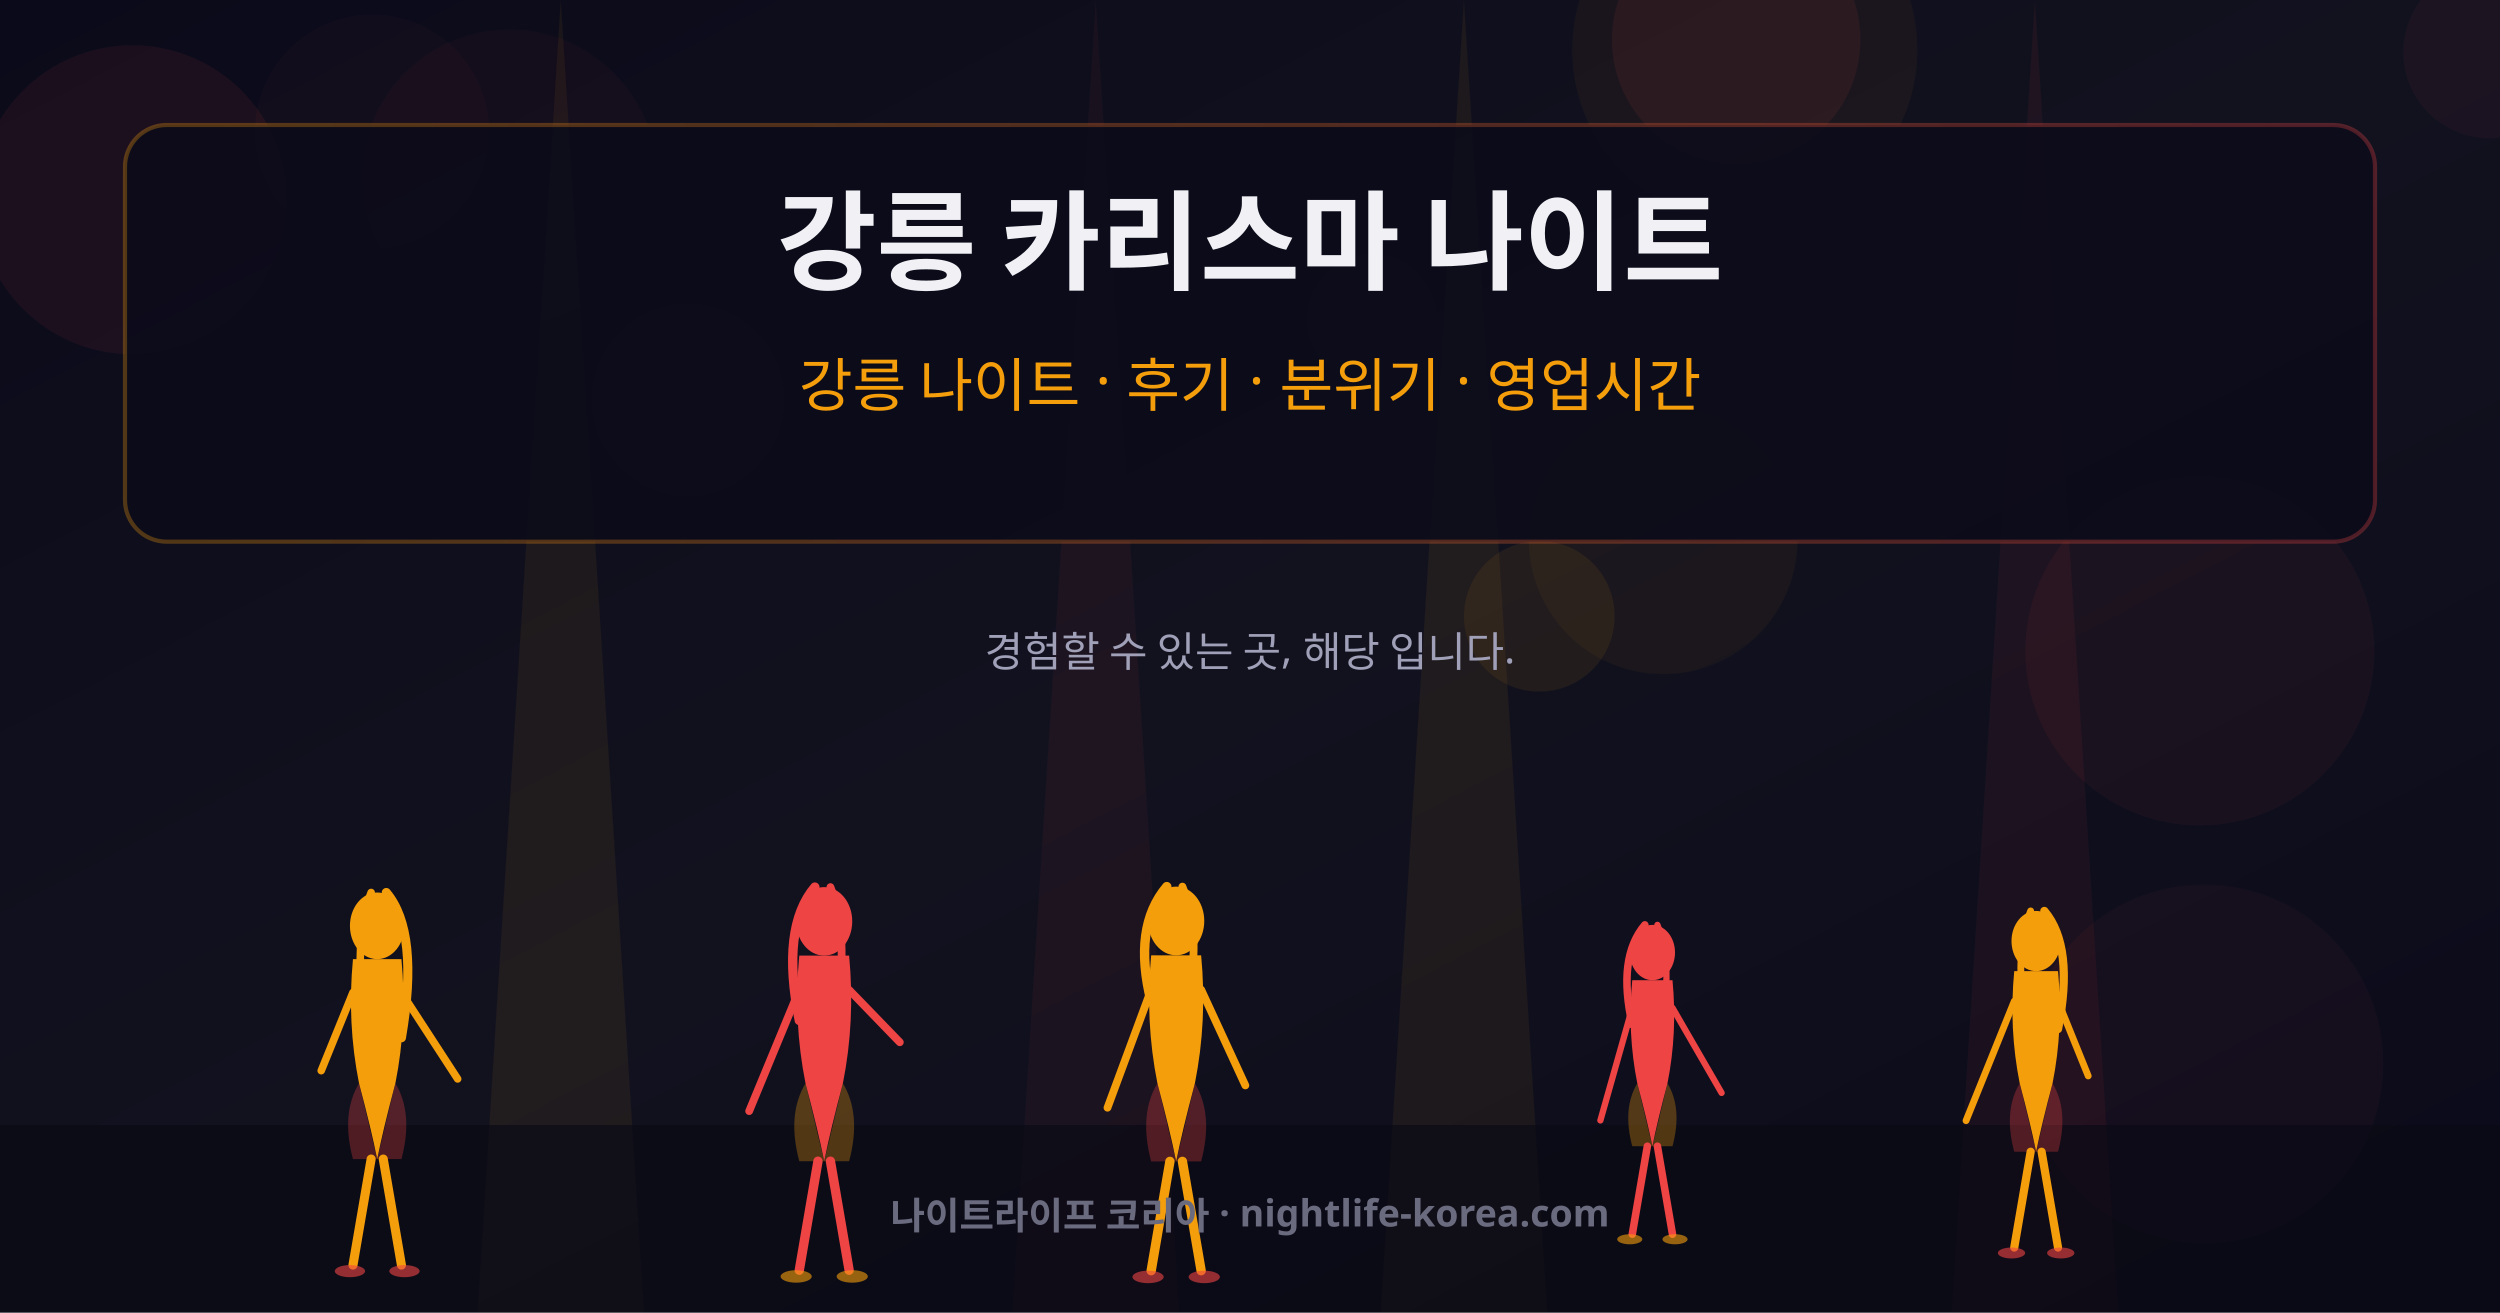
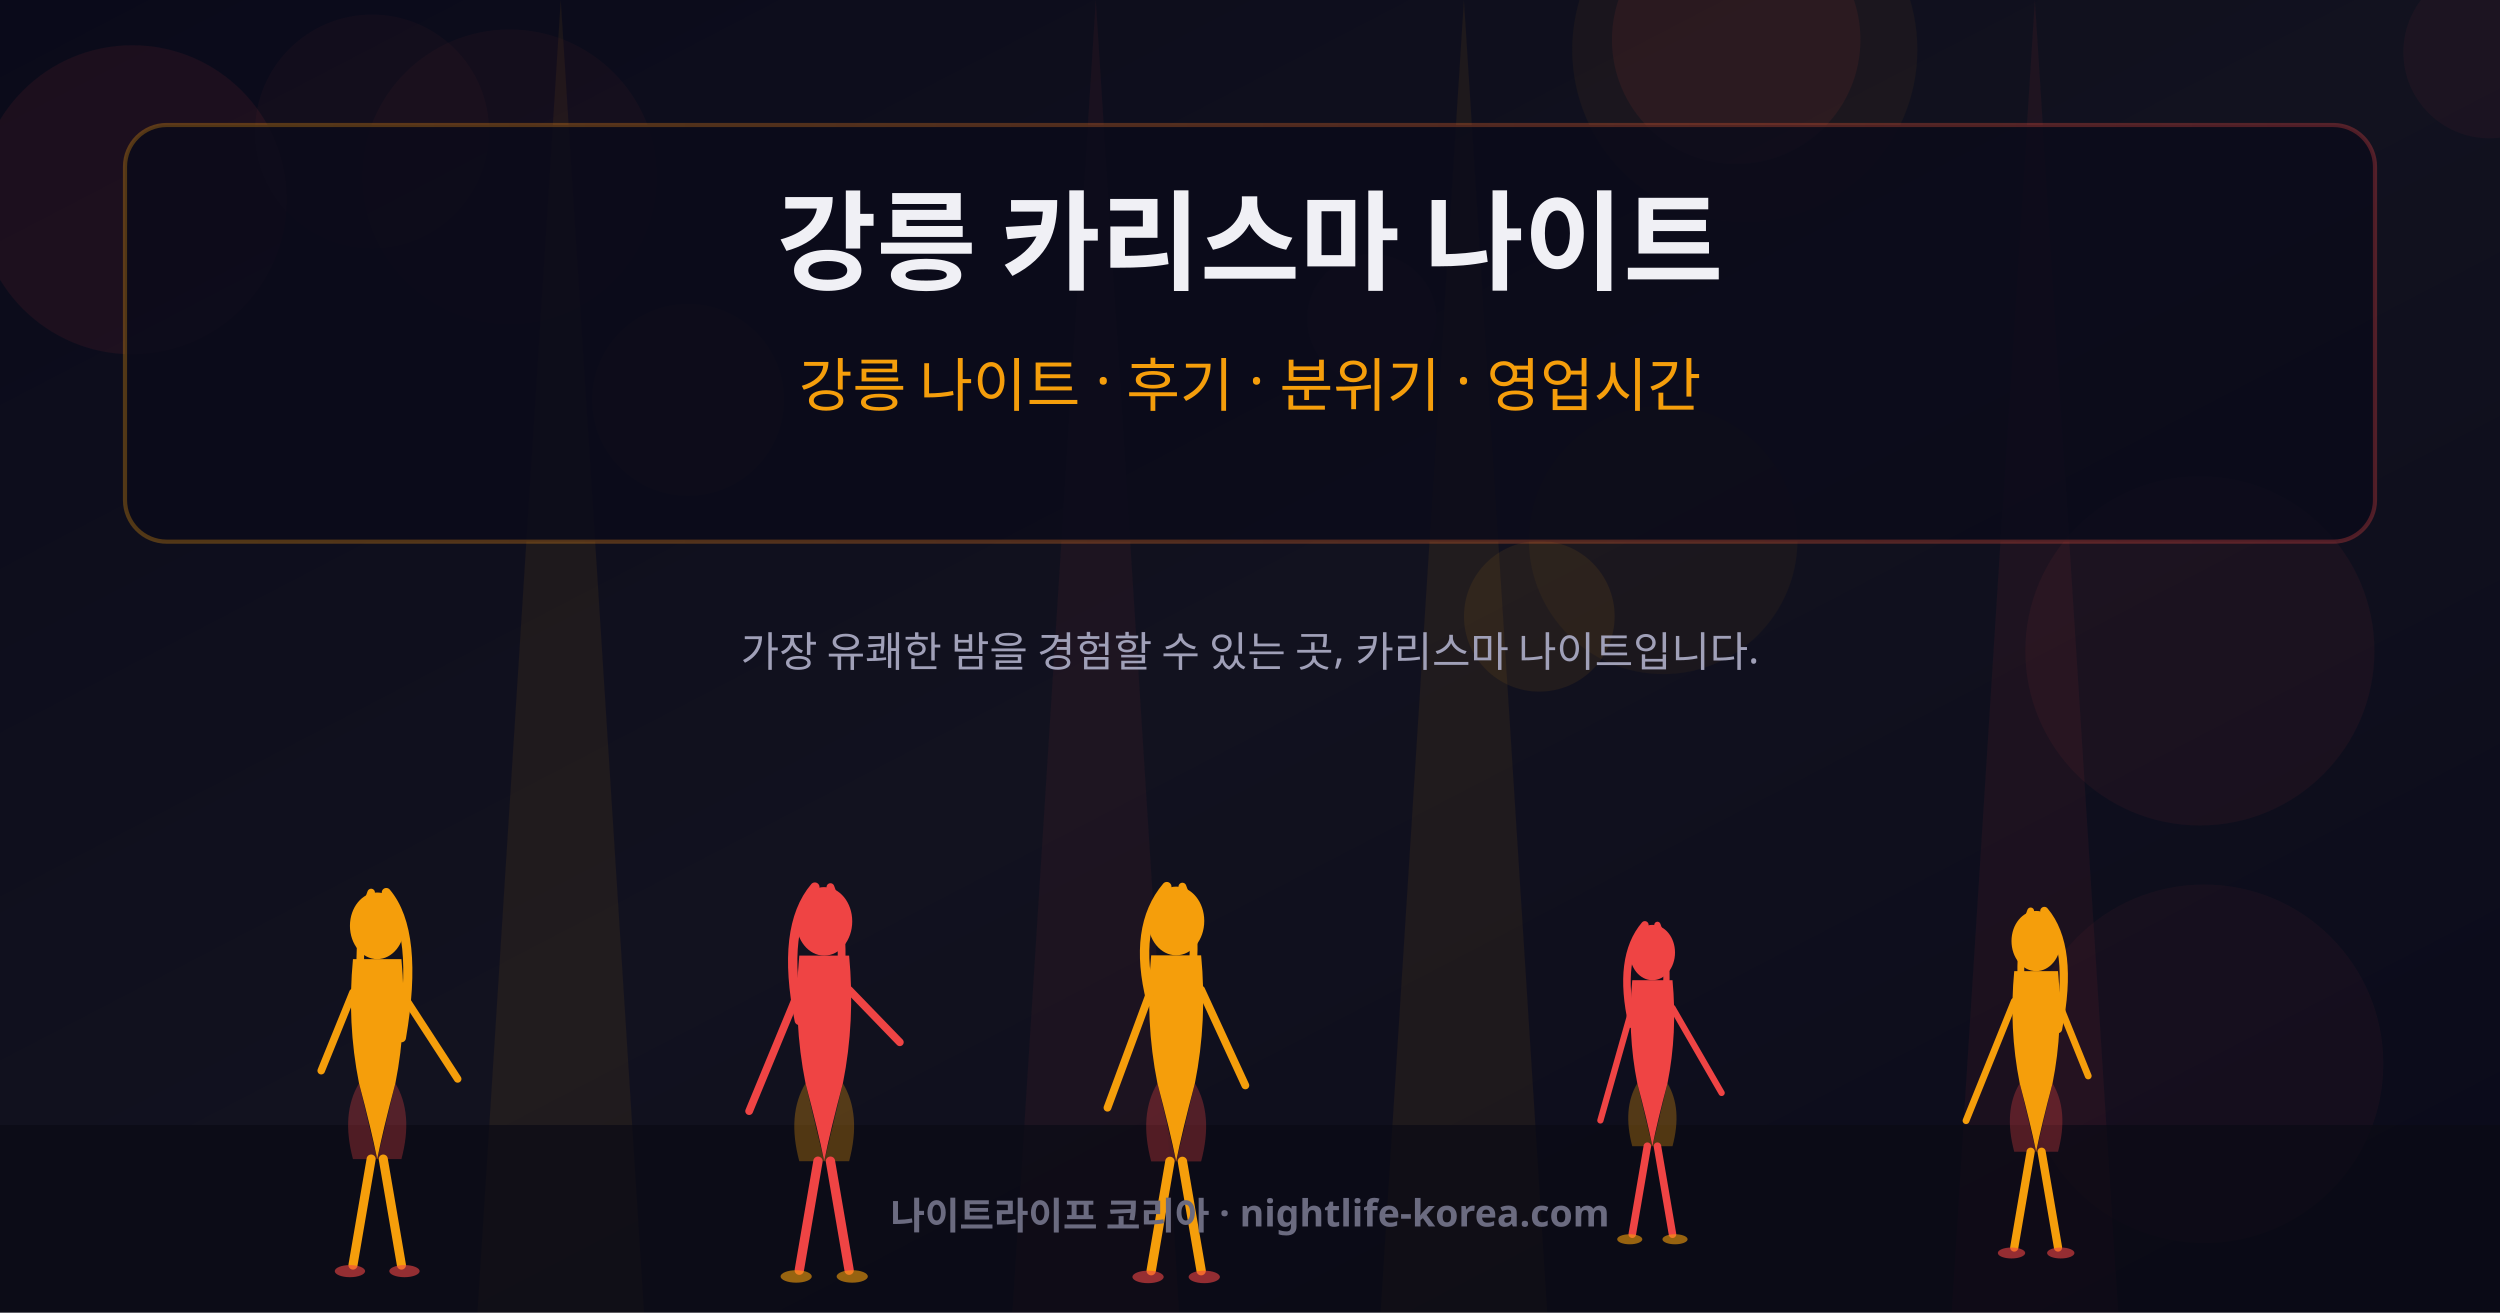
<svg xmlns="http://www.w3.org/2000/svg" viewBox="0 0 1200 630" width="1200" height="630">
  <defs>
    <linearGradient id="ogbg" x1="0%" y1="0%" x2="100%" y2="100%">
      <stop offset="0%" style="stop-color:#0a0a1a" />
      <stop offset="50%" style="stop-color:#12121f" />
      <stop offset="100%" style="stop-color:#0a0a1a" />
    </linearGradient>
    <linearGradient id="ogtxt" x1="0%" y1="0%" x2="100%" y2="0%">
      <stop offset="0%" style="stop-color:#f59e0b" />
      <stop offset="100%" style="stop-color:#ef4444" />
    </linearGradient>
  </defs>
  <rect width="1200" height="630" fill="url(#ogbg)" />
  <polygon points="269.158,0 229.158,630 309.158,630" fill="#f59e0b" opacity="0.068" />
  <polygon points="525.979,0 485.979,630 565.979,630" fill="#ef4444" opacity="0.058" />
  <polygon points="702.677,0 662.677,630 742.677,630" fill="#f59e0b" opacity="0.067" />
  <polygon points="976.74,0 936.74,630 1016.74,630" fill="#ef4444" opacity="0.064" />
  <circle cx="330.255" cy="191.917" r="46.043" fill="#f59e0b" opacity="0.056" />
  <circle cx="833.372" cy="19.074" r="59.627" fill="#ef4444" opacity="0.078" />
  <circle cx="738.871" cy="295.818" r="36.162" fill="#f59e0b" opacity="0.077" />
  <circle cx="837.503" cy="23.863" r="82.834" fill="#f59e0b" opacity="0.047" />
  <circle cx="798.328" cy="259.105" r="64.476" fill="#f59e0b" opacity="0.044" />
  <circle cx="1057.947" cy="510.624" r="86.039" fill="#ef4444" opacity="0.043" />
  <circle cx="1194.944" cy="25.053" r="41.325" fill="#ef4444" opacity="0.049" />
  <circle cx="244.565" cy="84.843" r="70.705" fill="#ef4444" opacity="0.039" />
  <circle cx="178.591" cy="63.137" r="56.145" fill="#ef4444" opacity="0.032" />
  <circle cx="63.499" cy="95.888" r="74.176" fill="#ef4444" opacity="0.075" />
  <circle cx="658.477" cy="153.028" r="30.995" fill="#ef4444" opacity="0.044" />
  <circle cx="1055.942" cy="312.445" r="83.782" fill="#ef4444" opacity="0.057" />
  <rect x="0" y="540" width="1200" height="90" fill="#0a0a14" opacity="0.7" />
  <g transform="translate(181.0564,520) scale(1.453953)">
    <ellipse cx="0" cy="-52" rx="9" ry="11" fill="#f59e0b" />
    <path d="M3,-63 Q14,-50 8,-15.049" stroke="#f59e0b" stroke-width="3" fill="none" stroke-linecap="round" />
    <path d="M-2,-63 Q-8,-48 -4,-18.049" stroke="#f59e0b" stroke-width="2.5" fill="none" stroke-linecap="round" />
    <path d="M-8,-41 Q-10,-20 -6,0 Q-2,15 0,25 Q2,15 6,0 Q10,-20 8,-41 Z" fill="#f59e0b" />
    <path d="M-6,0 Q-12,10 -8,25 L0,25 Z" fill="#ef4444" opacity="0.3" />
    <path d="M6,0 Q12,10 8,25 L0,25 Z" fill="#ef4444" opacity="0.3" />
    <line x1="-2" y1="25" x2="-8" y2="60" stroke="#f59e0b" stroke-width="3" stroke-linecap="round" />
    <line x1="2" y1="25" x2="8" y2="60" stroke="#f59e0b" stroke-width="3" stroke-linecap="round" />
    <ellipse cx="-9" cy="62" rx="5" ry="2" fill="#ef4444" opacity="0.6" />
    <ellipse cx="9" cy="62" rx="5" ry="2" fill="#ef4444" opacity="0.6" />
    <line x1="-8" y1="-30" x2="-18.48" y2="-4.183" stroke="#f59e0b" stroke-width="2.5" stroke-linecap="round" />
    <line x1="8" y1="-30" x2="26.561" y2="-1.456" stroke="#f59e0b" stroke-width="2.5" stroke-linecap="round" />
  </g>
  <g transform="translate(395.6174,520) scale(1.495078)">
    <ellipse cx="0" cy="-52" rx="9" ry="11" fill="#ef4444" />
    <path d="M-3,-63 Q-14,-50 -8,-20.203" stroke="#ef4444" stroke-width="3" fill="none" stroke-linecap="round" />
    <path d="M2,-63 Q8,-48 4,-23.203" stroke="#ef4444" stroke-width="2.5" fill="none" stroke-linecap="round" />
    <path d="M-8,-41 Q-10,-20 -6,0 Q-2,15 0,25 Q2,15 6,0 Q10,-20 8,-41 Z" fill="#ef4444" />
    <path d="M-6,0 Q-12,10 -8,25 L0,25 Z" fill="#f59e0b" opacity="0.3" />
    <path d="M6,0 Q12,10 8,25 L0,25 Z" fill="#f59e0b" opacity="0.3" />
    <line x1="-2" y1="25" x2="-8" y2="60" stroke="#ef4444" stroke-width="3" stroke-linecap="round" />
    <line x1="2" y1="25" x2="8" y2="60" stroke="#ef4444" stroke-width="3" stroke-linecap="round" />
    <ellipse cx="-9" cy="62" rx="5" ry="2" fill="#f59e0b" opacity="0.6" />
    <ellipse cx="9" cy="62" rx="5" ry="2" fill="#f59e0b" opacity="0.6" />
    <line x1="-8" y1="-30" x2="-24.092" y2="8.916" stroke="#ef4444" stroke-width="2.5" stroke-linecap="round" />
    <line x1="8" y1="-30" x2="24.272" y2="-13.193" stroke="#ef4444" stroke-width="2.5" stroke-linecap="round" />
  </g>
  <g transform="translate(564.5557,520) scale(1.498791)">
    <ellipse cx="0" cy="-52" rx="9" ry="11" fill="#f59e0b" />
    <path d="M-3,-63 Q-14,-50 -8,-26.159" stroke="#f59e0b" stroke-width="3" fill="none" stroke-linecap="round" />
    <path d="M2,-63 Q8,-48 4,-29.159" stroke="#f59e0b" stroke-width="2.5" fill="none" stroke-linecap="round" />
    <path d="M-8,-41 Q-10,-20 -6,0 Q-2,15 0,25 Q2,15 6,0 Q10,-20 8,-41 Z" fill="#f59e0b" />
    <path d="M-6,0 Q-12,10 -8,25 L0,25 Z" fill="#ef4444" opacity="0.3" />
    <path d="M6,0 Q12,10 8,25 L0,25 Z" fill="#ef4444" opacity="0.3" />
    <line x1="-2" y1="25" x2="-8" y2="60" stroke="#f59e0b" stroke-width="3" stroke-linecap="round" />
    <line x1="2" y1="25" x2="8" y2="60" stroke="#f59e0b" stroke-width="3" stroke-linecap="round" />
    <ellipse cx="-9" cy="62" rx="5" ry="2" fill="#ef4444" opacity="0.6" />
    <ellipse cx="9" cy="62" rx="5" ry="2" fill="#ef4444" opacity="0.6" />
    <line x1="-8" y1="-30" x2="-21.99" y2="7.802" stroke="#f59e0b" stroke-width="2.5" stroke-linecap="round" />
    <line x1="8" y1="-30" x2="22.158" y2="0.665" stroke="#f59e0b" stroke-width="2.5" stroke-linecap="round" />
  </g>
  <g transform="translate(793.1445,520) scale(1.207247)">
    <ellipse cx="0" cy="-52" rx="9" ry="11" fill="#ef4444" />
    <path d="M-3,-63 Q-14,-50 -8,-23.367" stroke="#ef4444" stroke-width="3" fill="none" stroke-linecap="round" />
    <path d="M2,-63 Q8,-48 4,-26.367" stroke="#ef4444" stroke-width="2.5" fill="none" stroke-linecap="round" />
    <path d="M-8,-41 Q-10,-20 -6,0 Q-2,15 0,25 Q2,15 6,0 Q10,-20 8,-41 Z" fill="#ef4444" />
    <path d="M-6,0 Q-12,10 -8,25 L0,25 Z" fill="#f59e0b" opacity="0.3" />
    <path d="M6,0 Q12,10 8,25 L0,25 Z" fill="#f59e0b" opacity="0.3" />
    <line x1="-2" y1="25" x2="-8" y2="60" stroke="#ef4444" stroke-width="3" stroke-linecap="round" />
    <line x1="2" y1="25" x2="8" y2="60" stroke="#ef4444" stroke-width="3" stroke-linecap="round" />
    <ellipse cx="-9" cy="62" rx="5" ry="2" fill="#f59e0b" opacity="0.6" />
    <ellipse cx="9" cy="62" rx="5" ry="2" fill="#f59e0b" opacity="0.6" />
    <line x1="-8" y1="-30" x2="-20.673" y2="14.744" stroke="#ef4444" stroke-width="2.5" stroke-linecap="round" />
    <line x1="8" y1="-30" x2="27.522" y2="3.804" stroke="#ef4444" stroke-width="2.5" stroke-linecap="round" />
  </g>
  <g transform="translate(977.3412,520) scale(1.313448)">
    <ellipse cx="0" cy="-52" rx="9" ry="11" fill="#f59e0b" />
    <path d="M3,-63 Q14,-50 8,-19.841" stroke="#f59e0b" stroke-width="3" fill="none" stroke-linecap="round" />
    <path d="M-2,-63 Q-8,-48 -4,-22.841" stroke="#f59e0b" stroke-width="2.5" fill="none" stroke-linecap="round" />
    <path d="M-8,-41 Q-10,-20 -6,0 Q-2,15 0,25 Q2,15 6,0 Q10,-20 8,-41 Z" fill="#f59e0b" />
    <path d="M-6,0 Q-12,10 -8,25 L0,25 Z" fill="#ef4444" opacity="0.3" />
    <path d="M6,0 Q12,10 8,25 L0,25 Z" fill="#ef4444" opacity="0.3" />
    <line x1="-2" y1="25" x2="-8" y2="60" stroke="#f59e0b" stroke-width="3" stroke-linecap="round" />
    <line x1="2" y1="25" x2="8" y2="60" stroke="#f59e0b" stroke-width="3" stroke-linecap="round" />
    <ellipse cx="-9" cy="62" rx="5" ry="2" fill="#ef4444" opacity="0.6" />
    <ellipse cx="9" cy="62" rx="5" ry="2" fill="#ef4444" opacity="0.6" />
    <line x1="-8" y1="-30" x2="-25.616" y2="13.639" stroke="#f59e0b" stroke-width="2.5" stroke-linecap="round" />
    <line x1="8" y1="-30" x2="19.036" y2="-2.706" stroke="#f59e0b" stroke-width="2.5" stroke-linecap="round" />
  </g>
  <rect x="60" y="60" width="1080" height="200" rx="20" fill="#0a0a1a" opacity="0.85" />
  <rect x="60" y="60" width="1080" height="200" rx="20" fill="none" stroke="url(#ogtxt)" stroke-width="2" opacity="0.3" />
  <text x="600" y="135" text-anchor="middle" font-family="'Noto Sans KR',sans-serif" font-size="52" font-weight="800" fill="#f0f0f5">강릉 카리스마 나이트</text>
  <text x="600" y="195" text-anchor="middle" font-family="'Noto Sans KR',sans-serif" font-size="28" font-weight="500" fill="#f59e0b">강릉 나이트 · 후기 · 분위기 · 영업시간</text>
  <rect x="60" y="290" width="auto" height="40" rx="20" fill="#f59e0b" opacity="0.15" />
-   <text x="600" y="320" text-anchor="middle" font-family="'Noto Sans KR',sans-serif" font-size="20" fill="#a0a0b8">경험할 수 있는 곳, 해당 입니다.</text>
+   <text x="600" y="320" text-anchor="middle" font-family="'Noto Sans KR',sans-serif" font-size="20" fill="#a0a0b8">가장 유쾌한 밤을 경험할 수 있는 곳, 카리스마 나이트입니다.</text>
  <text x="600" y="590" text-anchor="middle" font-family="'Noto Sans KR',sans-serif" font-size="18" font-weight="600" fill="#6b6b80">나이트라이프 코리아 · nightlife-korea.com</text>
</svg>
